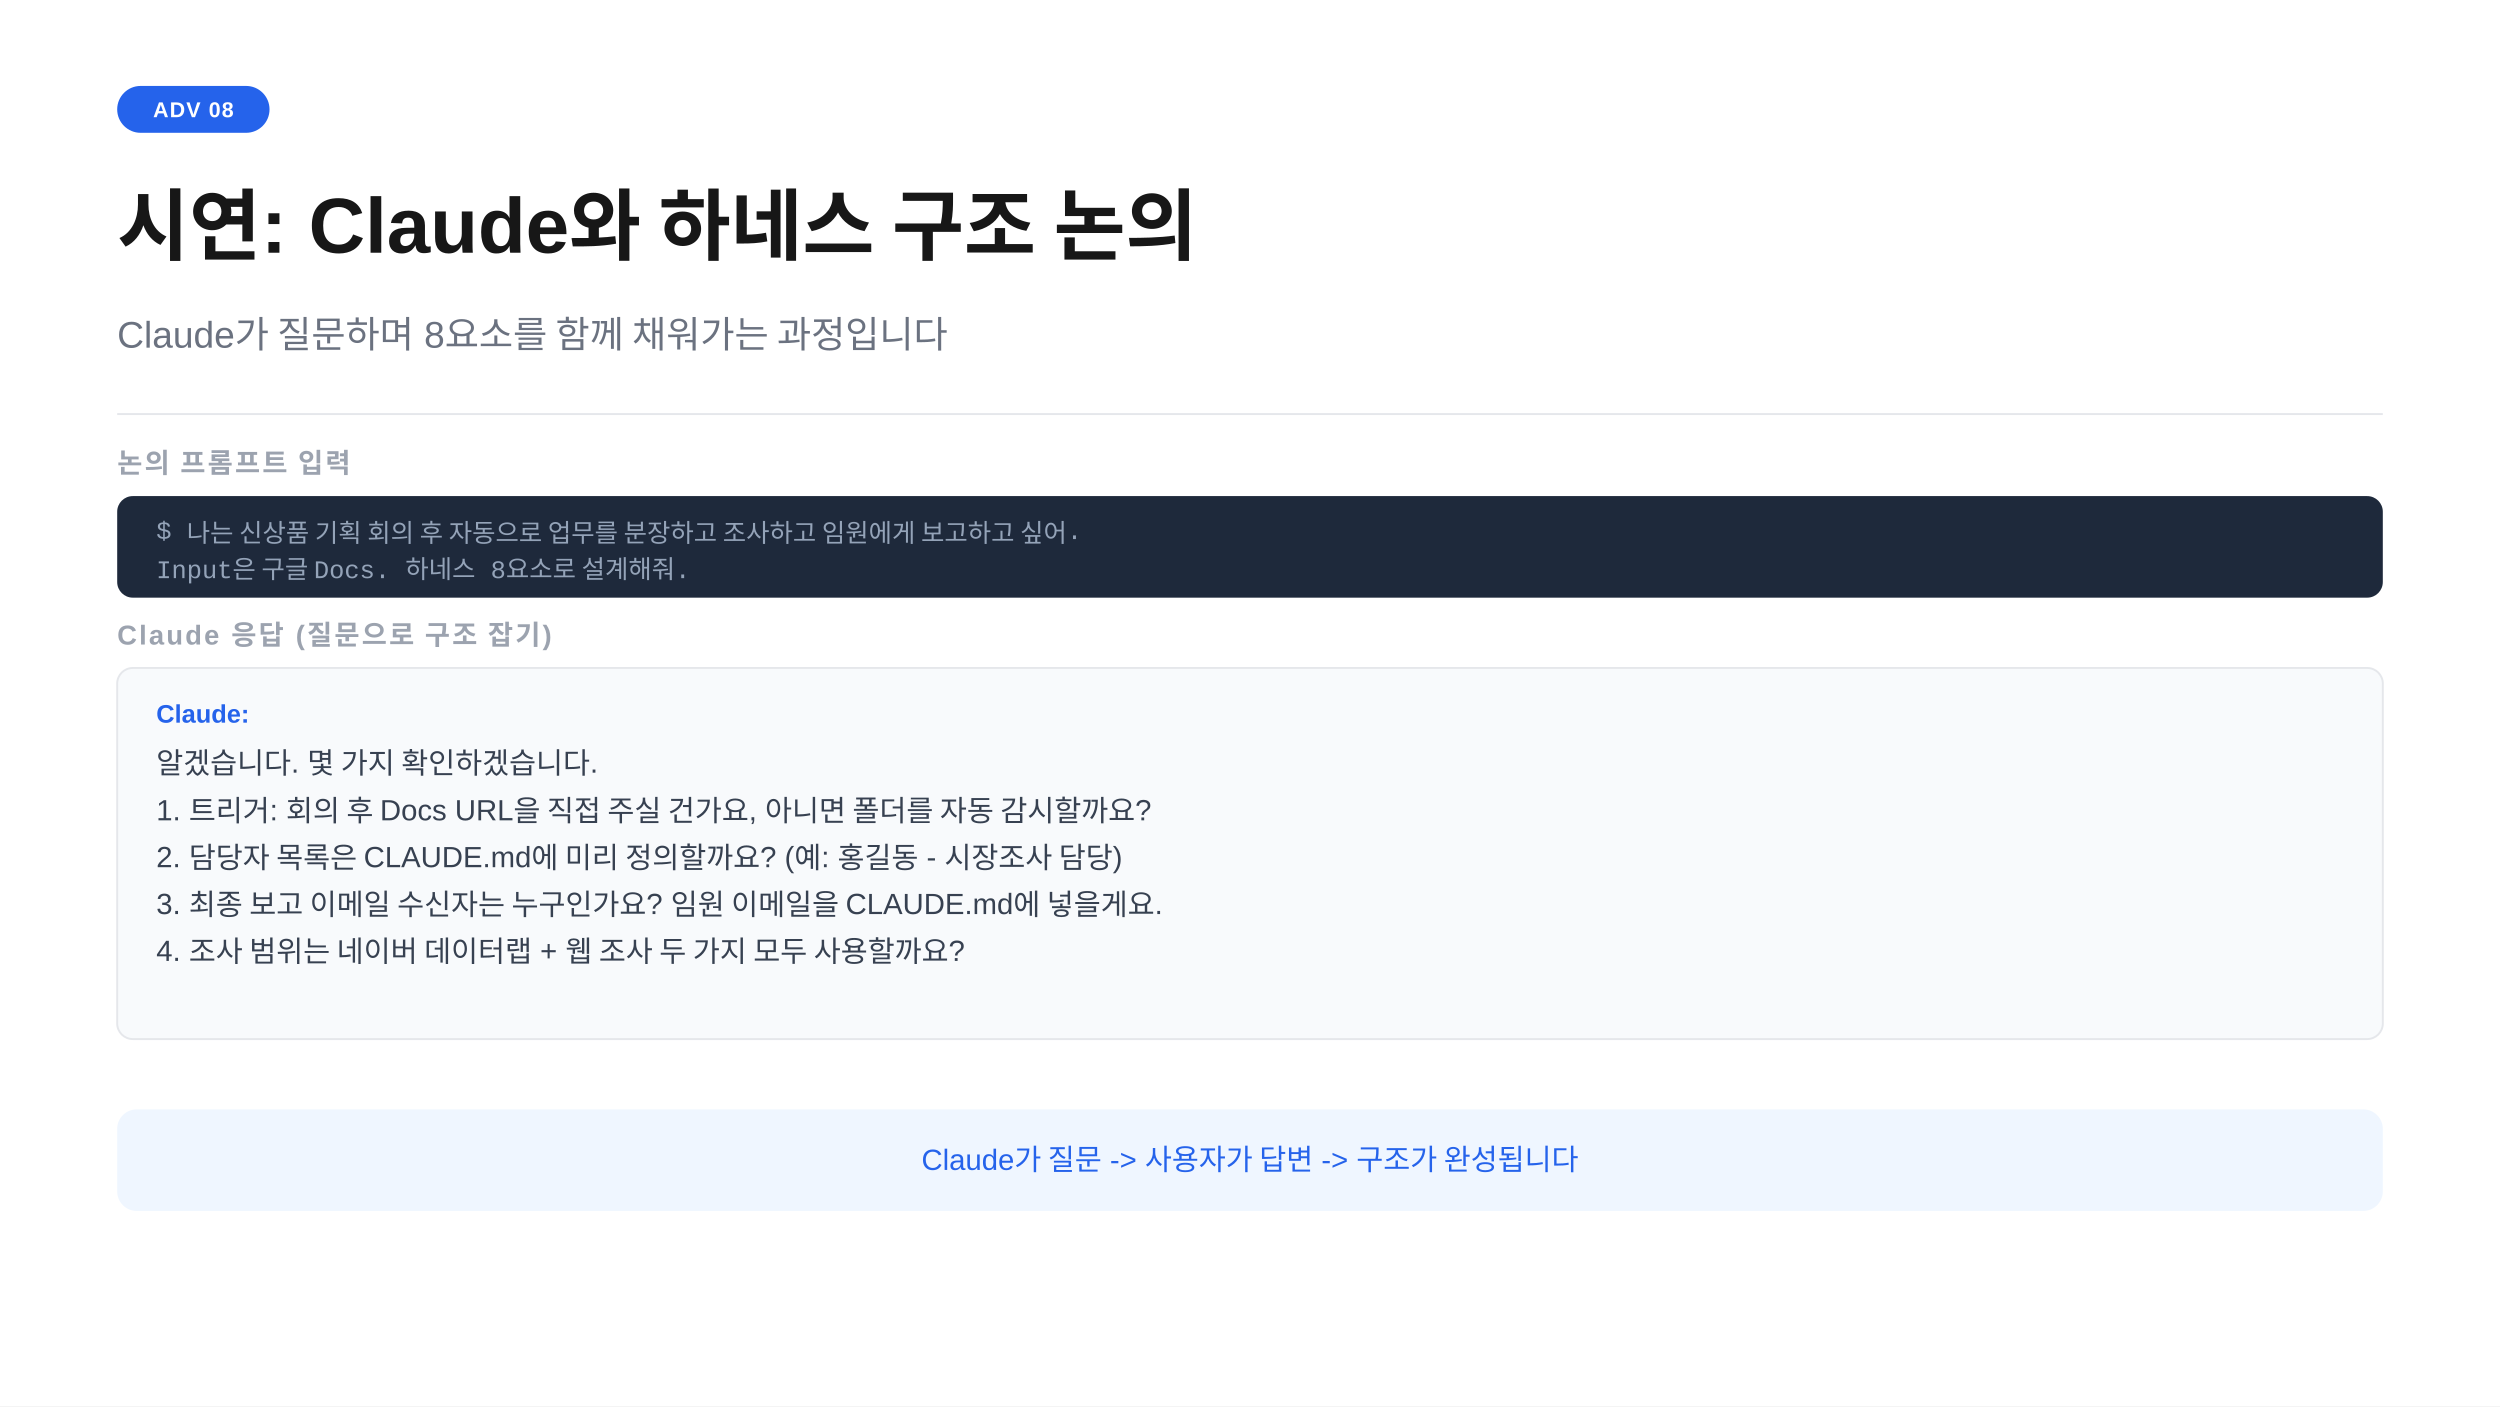
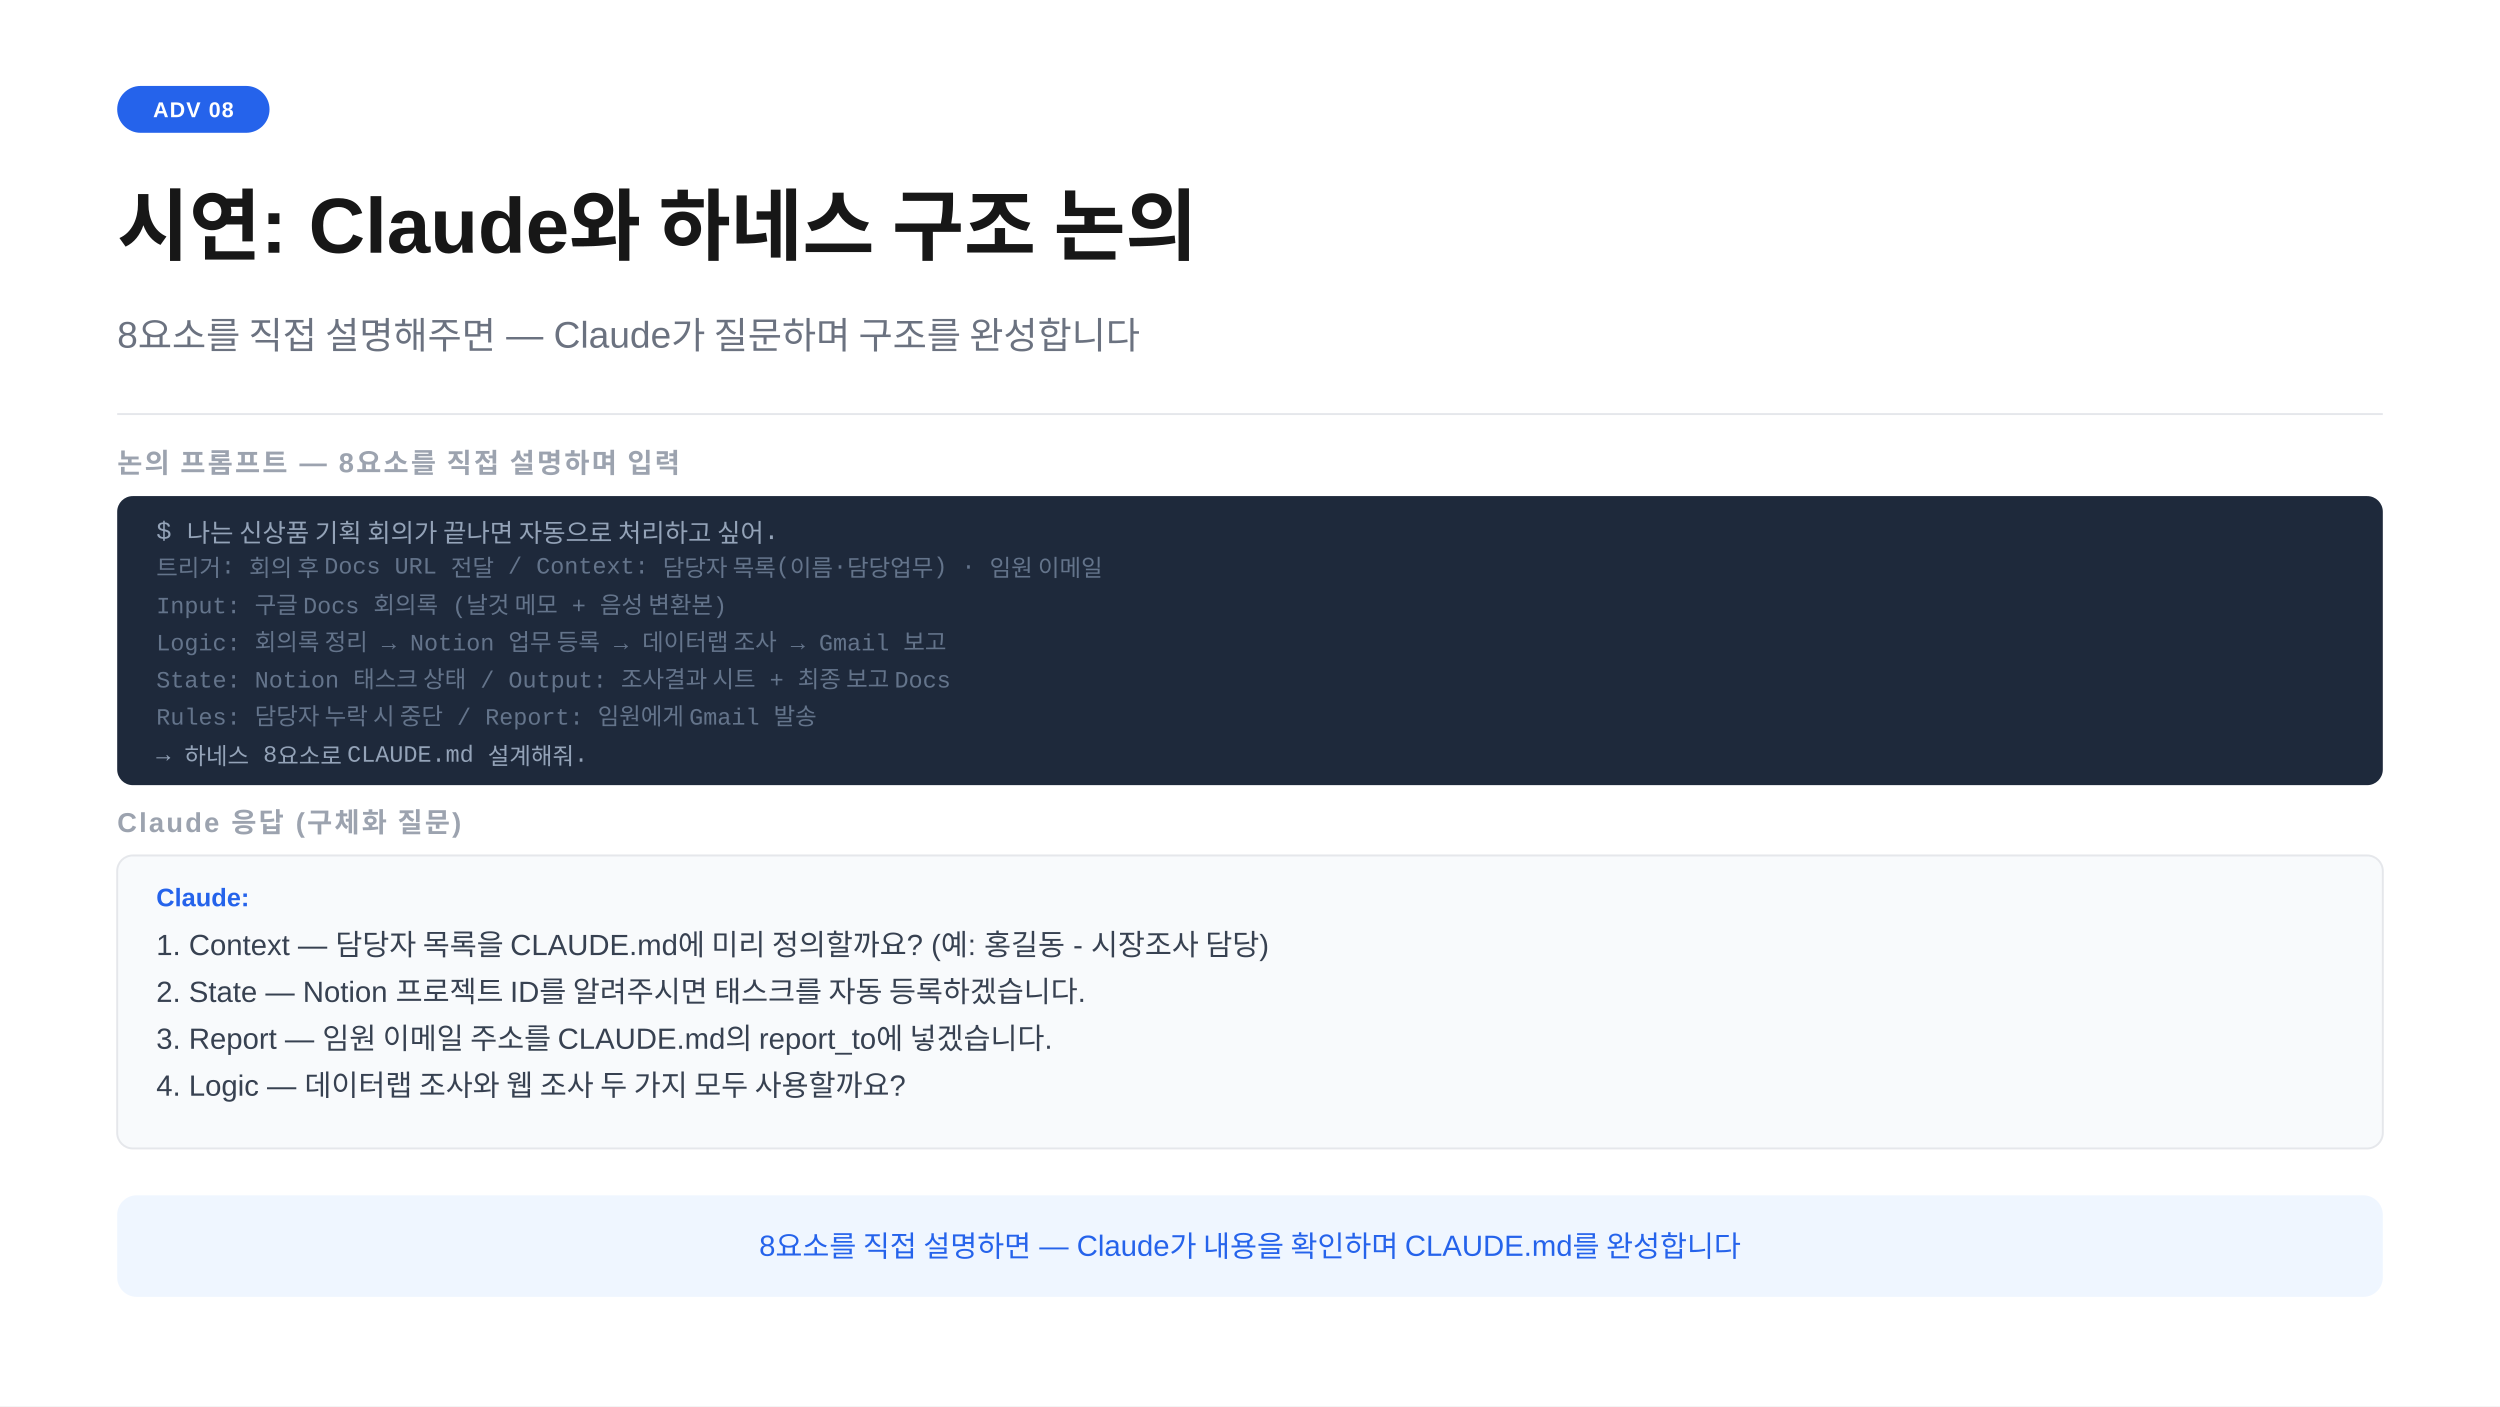
<svg xmlns="http://www.w3.org/2000/svg" width="1280" height="720" viewBox="0 0 1280 720">
  <rect width="1280" height="720" fill="#ffffff" />
  <rect x="60" y="44" width="78" height="24" rx="12" fill="#2563eb" />
  <text x="99" y="60" text-anchor="middle" font-family="-apple-system,BlinkMacSystemFont,'Segoe UI',Arial,sans-serif" font-size="11" font-weight="700" fill="#ffffff" letter-spacing="0.05em">ADV 08</text>
  <text x="60" y="130" font-family="-apple-system,BlinkMacSystemFont,'Segoe UI',Arial,sans-serif" font-size="40" font-weight="700" fill="#171717">시연: Claude와 하네스 구조 논의</text>
-   <text x="60" y="178" font-family="-apple-system,BlinkMacSystemFont,'Segoe UI',Arial,sans-serif" font-size="19" fill="#6b7280">Claude가 질문하며 8요소를 함께 채워가는 과정입니다</text>
+   <text x="60" y="178" font-family="-apple-system,BlinkMacSystemFont,'Segoe UI',Arial,sans-serif" font-size="19" fill="#6b7280">8요소를 직접 설명해주면 — Claude가 질문하며 구조를 완성합니다</text>
  <line x1="60" y1="212" x2="1220" y2="212" stroke="#e5e7eb" stroke-width="1" />
-   <text x="60" y="242" font-family="-apple-system,BlinkMacSystemFont,'Segoe UI',Arial,sans-serif" font-size="14" font-weight="600" fill="#9ca3af" letter-spacing="0.08em">논의 프롬프트 입력</text>
-   <rect x="60" y="254" width="1160" height="52" rx="8" fill="#1e293b" />
-   <text x="80" y="276" font-family="'Courier New',Courier,monospace" font-size="13" fill="#94a3b8">$ 나는 신상품 기획 회의 후 자동으로 업무를 분장하고 조사하고 임원에게 보고하고 싶어.</text>
-   <text x="80" y="296" font-family="'Courier New',Courier,monospace" font-size="13" fill="#94a3b8">  Input은 구글 Docs. 하네스 8요소로 설계해줘.</text>
-   <text x="60" y="330" font-family="-apple-system,BlinkMacSystemFont,'Segoe UI',Arial,sans-serif" font-size="14" font-weight="600" fill="#9ca3af" letter-spacing="0.08em">Claude 응답 (질문으로 구조 잡기)</text>
-   <rect x="60" y="342" width="1160" height="190" rx="8" fill="#f8fafc" stroke="#e5e7eb" stroke-width="1" />
-   <text x="80" y="370" font-family="-apple-system,BlinkMacSystemFont,'Segoe UI',Arial,sans-serif" font-size="13" font-weight="700" fill="#2563eb">Claude:</text>
-   <text x="80" y="396" font-family="-apple-system,BlinkMacSystemFont,'Segoe UI',Arial,sans-serif" font-size="15" fill="#374151">알겠습니다. 몇 가지 확인하겠습니다.</text>
-   <text x="80" y="420" font-family="-apple-system,BlinkMacSystemFont,'Segoe UI',Arial,sans-serif" font-size="15" fill="#374151">1. 트리거: 회의 후 Docs URL을 직접 주실 건가요, 아니면 폴더를 자동 감시할까요?</text>
-   <text x="80" y="444" font-family="-apple-system,BlinkMacSystemFont,'Segoe UI',Arial,sans-serif" font-size="15" fill="#374151">2. 담당자 목록은 CLAUDE.md에 미리 정의할까요? (예: 홍길동 - 시장조사 담당)</text>
-   <text x="80" y="468" font-family="-apple-system,BlinkMacSystemFont,'Segoe UI',Arial,sans-serif" font-size="15" fill="#374151">3. 최종 보고 이메일 수신자는 누구인가요? 임원 이메일을 CLAUDE.md에 넣을게요.</text>
-   <text x="80" y="492" font-family="-apple-system,BlinkMacSystemFont,'Segoe UI',Arial,sans-serif" font-size="15" fill="#374151">4. 조사 범위는 네이버 데이터랩 + 웹 조사 두 가지 모두 사용할까요?</text>
-   <rect x="60" y="568" width="1160" height="52" rx="10" fill="#eff6ff" />
-   <text x="640" y="599" text-anchor="middle" font-family="-apple-system,BlinkMacSystemFont,'Segoe UI',Arial,sans-serif" font-size="15" fill="#2563eb">Claude가 질문 -&gt; 사용자가 답변 -&gt; 구조가 완성됩니다</text>
+   <text x="60" y="242" font-family="-apple-system,BlinkMacSystemFont,'Segoe UI',Arial,sans-serif" font-size="14" font-weight="600" fill="#9ca3af" letter-spacing="0.08em">논의 프롬프트 — 8요소를 직접 설명하며 입력</text>
+   <rect x="60" y="254" width="1160" height="148" rx="8" fill="#1e293b" />
+   <text x="80" y="276" font-family="'Courier New',Courier,monospace" font-size="13" fill="#94a3b8">$ 나는 신상품 기획 회의가 끝나면 자동으로 처리하고 싶어.</text>
+   <text x="80" y="295" font-family="'Courier New',Courier,monospace" font-size="12" fill="#64748b">  트리거: 회의 후 Docs URL 전달   /   Context: 담당자 목록(이름·담당업무) · 임원 이메일</text>
+   <text x="80" y="314" font-family="'Courier New',Courier,monospace" font-size="12" fill="#64748b">  Input: 구글 Docs 회의록 (날것 메모 + 음성 변환본)</text>
+   <text x="80" y="333" font-family="'Courier New',Courier,monospace" font-size="12" fill="#64748b">  Logic: 회의록 정리 → Notion 업무 등록 → 데이터랩 조사 → Gmail 보고</text>
+   <text x="80" y="352" font-family="'Courier New',Courier,monospace" font-size="12" fill="#64748b">  State: Notion 태스크 상태   /   Output: 조사결과 시트 + 최종 보고 Docs</text>
+   <text x="80" y="371" font-family="'Courier New',Courier,monospace" font-size="12" fill="#64748b">  Rules: 담당자 누락 시 중단   /   Report: 임원에게 Gmail 발송</text>
+   <text x="80" y="390" font-family="'Courier New',Courier,monospace" font-size="12" fill="#94a3b8">  → 하네스 8요소로 CLAUDE.md 설계해줘.</text>
+   <text x="60" y="426" font-family="-apple-system,BlinkMacSystemFont,'Segoe UI',Arial,sans-serif" font-size="14" font-weight="600" fill="#9ca3af" letter-spacing="0.08em">Claude 응답 (구체화 질문)</text>
+   <rect x="60" y="438" width="1160" height="150" rx="8" fill="#f8fafc" stroke="#e5e7eb" stroke-width="1" />
+   <text x="80" y="464" font-family="-apple-system,BlinkMacSystemFont,'Segoe UI',Arial,sans-serif" font-size="13" font-weight="700" fill="#2563eb">Claude:</text>
+   <text x="80" y="489" font-family="-apple-system,BlinkMacSystemFont,'Segoe UI',Arial,sans-serif" font-size="15" fill="#374151">1. Context — 담당자 목록을 CLAUDE.md에 미리 정의할까요? (예: 홍길동 - 시장조사 담당)</text>
+   <text x="80" y="513" font-family="-apple-system,BlinkMacSystemFont,'Segoe UI',Arial,sans-serif" font-size="15" fill="#374151">2. State — Notion 프로젝트 ID를 알려주시면 태스크를 자동 등록하겠습니다.</text>
+   <text x="80" y="537" font-family="-apple-system,BlinkMacSystemFont,'Segoe UI',Arial,sans-serif" font-size="15" fill="#374151">3. Report — 임원 이메일 주소를 CLAUDE.md의 report_to에 넣겠습니다.</text>
+   <text x="80" y="561" font-family="-apple-system,BlinkMacSystemFont,'Segoe UI',Arial,sans-serif" font-size="15" fill="#374151">4. Logic — 데이터랩 조사와 웹 조사 두 가지 모두 사용할까요?</text>
+   <rect x="60" y="612" width="1160" height="52" rx="10" fill="#eff6ff" />
+   <text x="640" y="643" text-anchor="middle" font-family="-apple-system,BlinkMacSystemFont,'Segoe UI',Arial,sans-serif" font-size="15" fill="#2563eb">8요소를 직접 설명하면 — Claude가 내용을 확인하며 CLAUDE.md를 완성합니다</text>
</svg>
